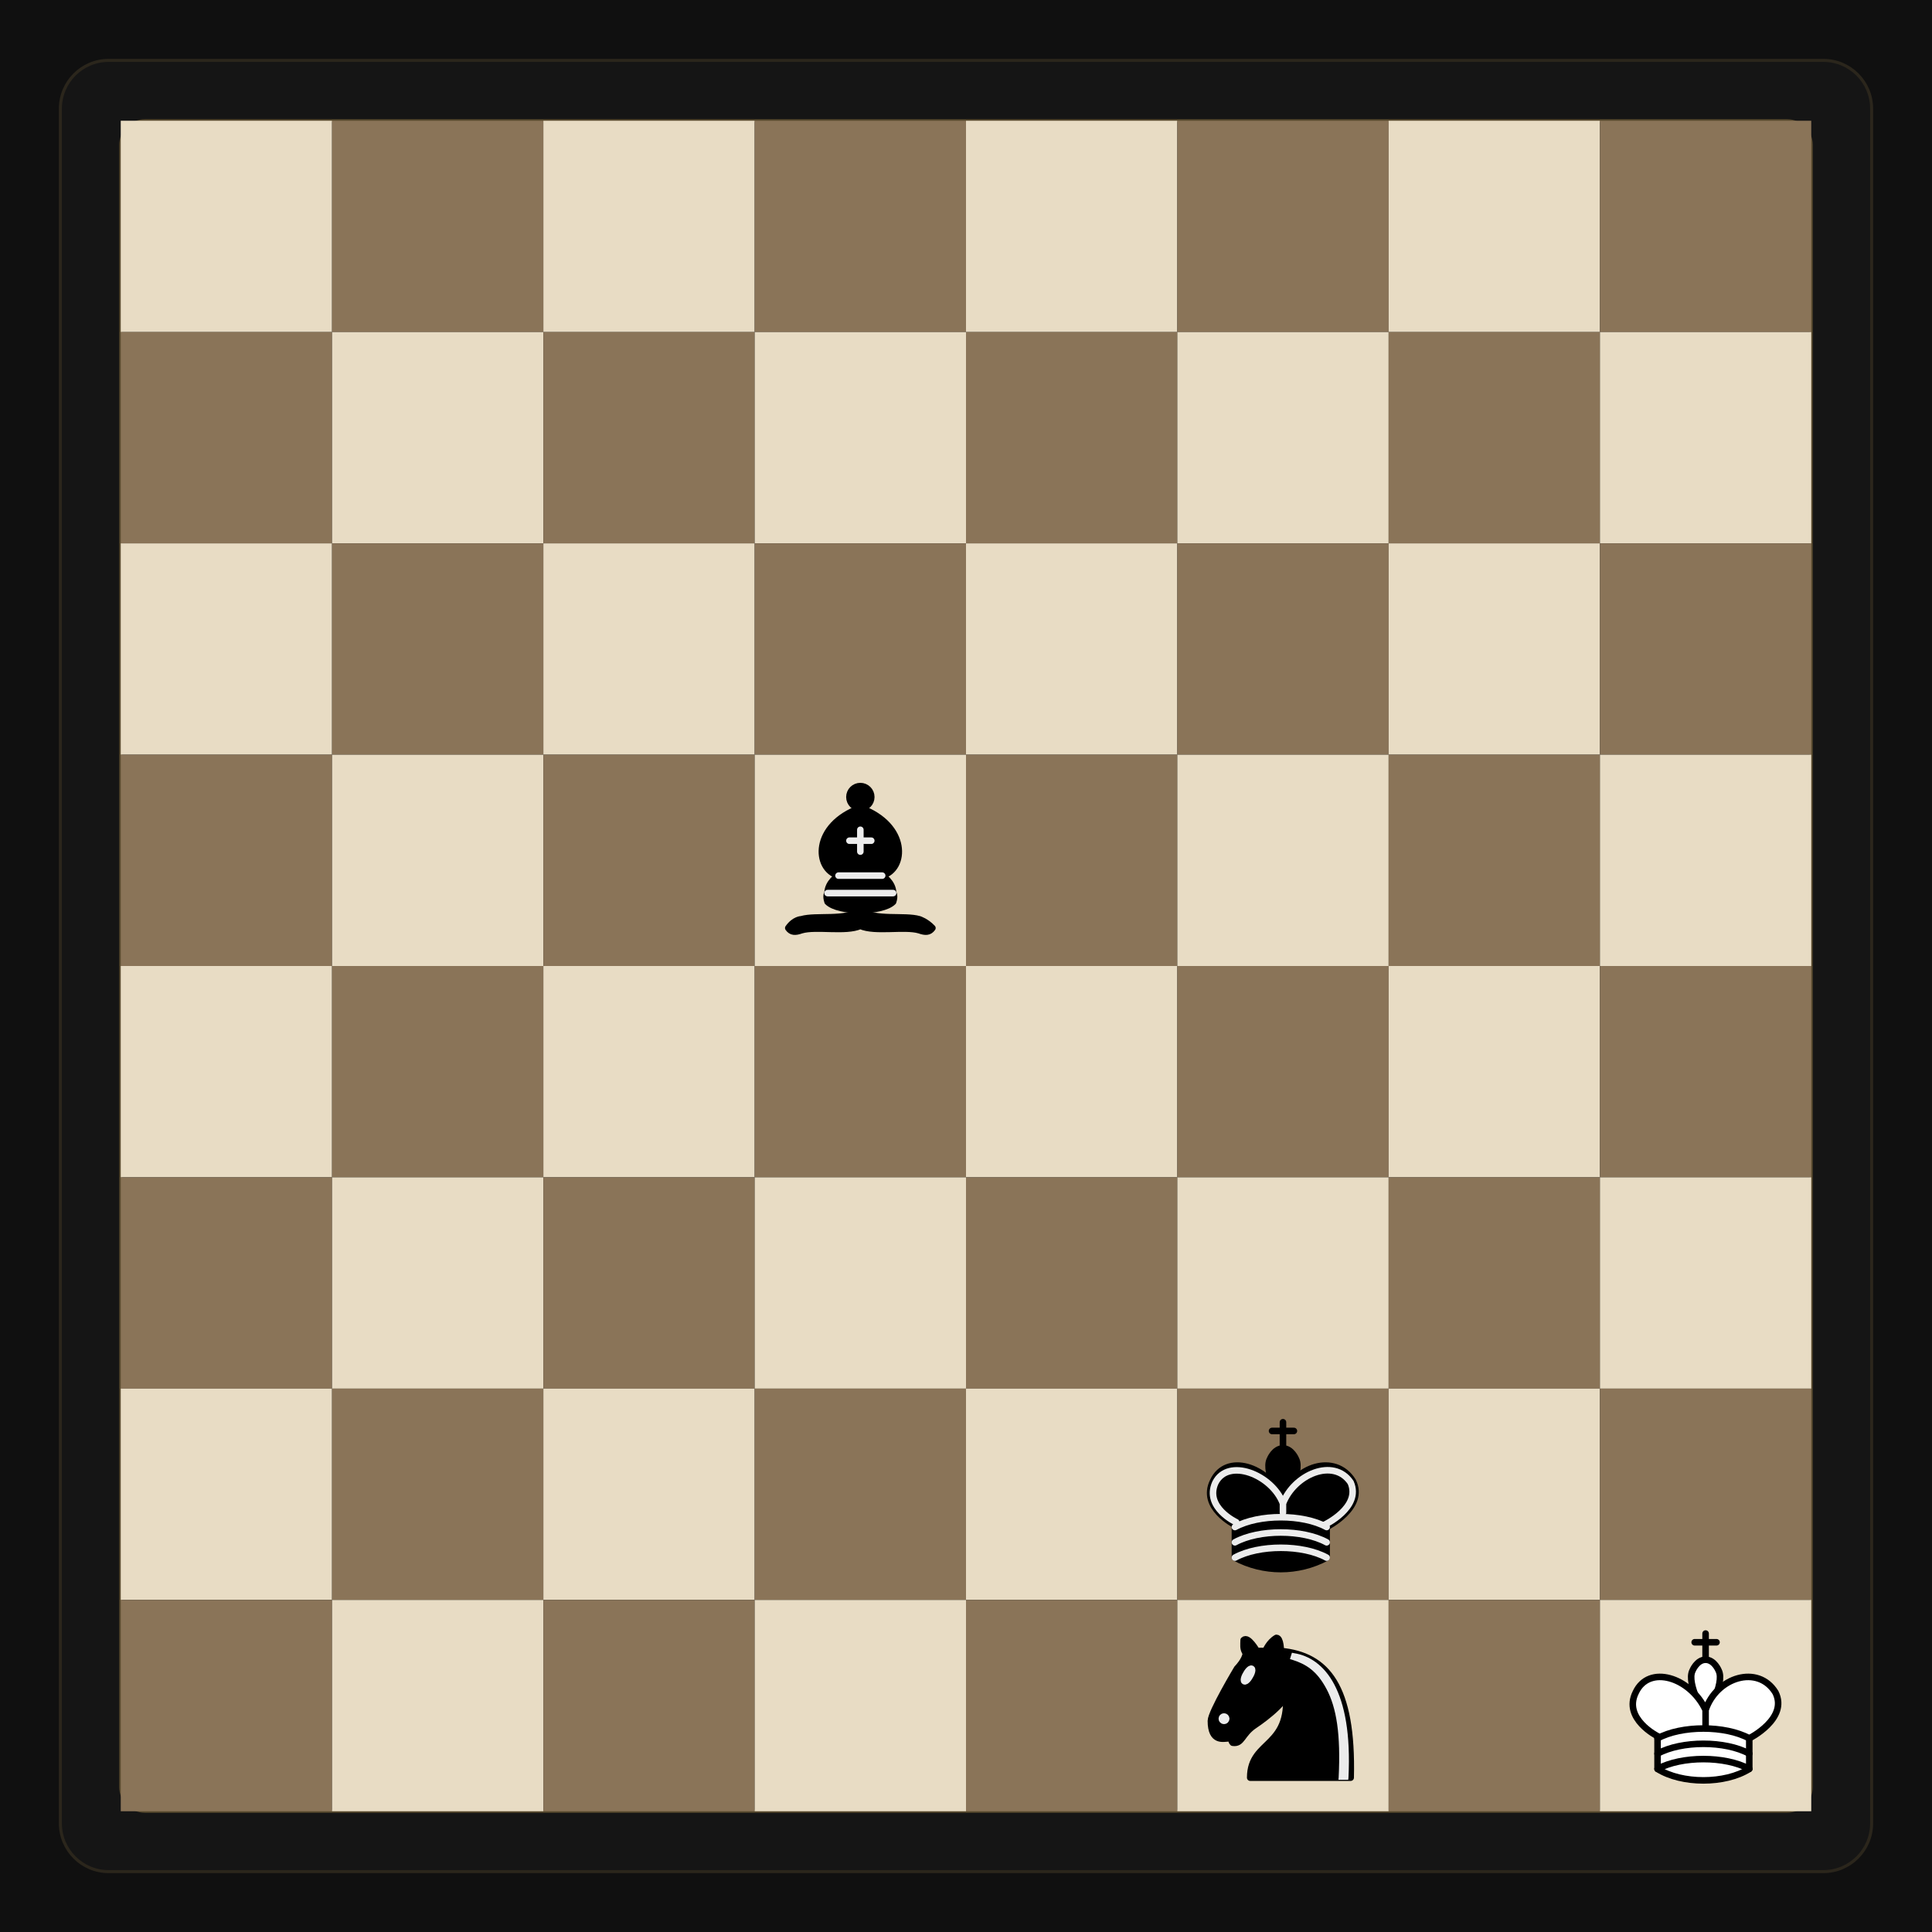
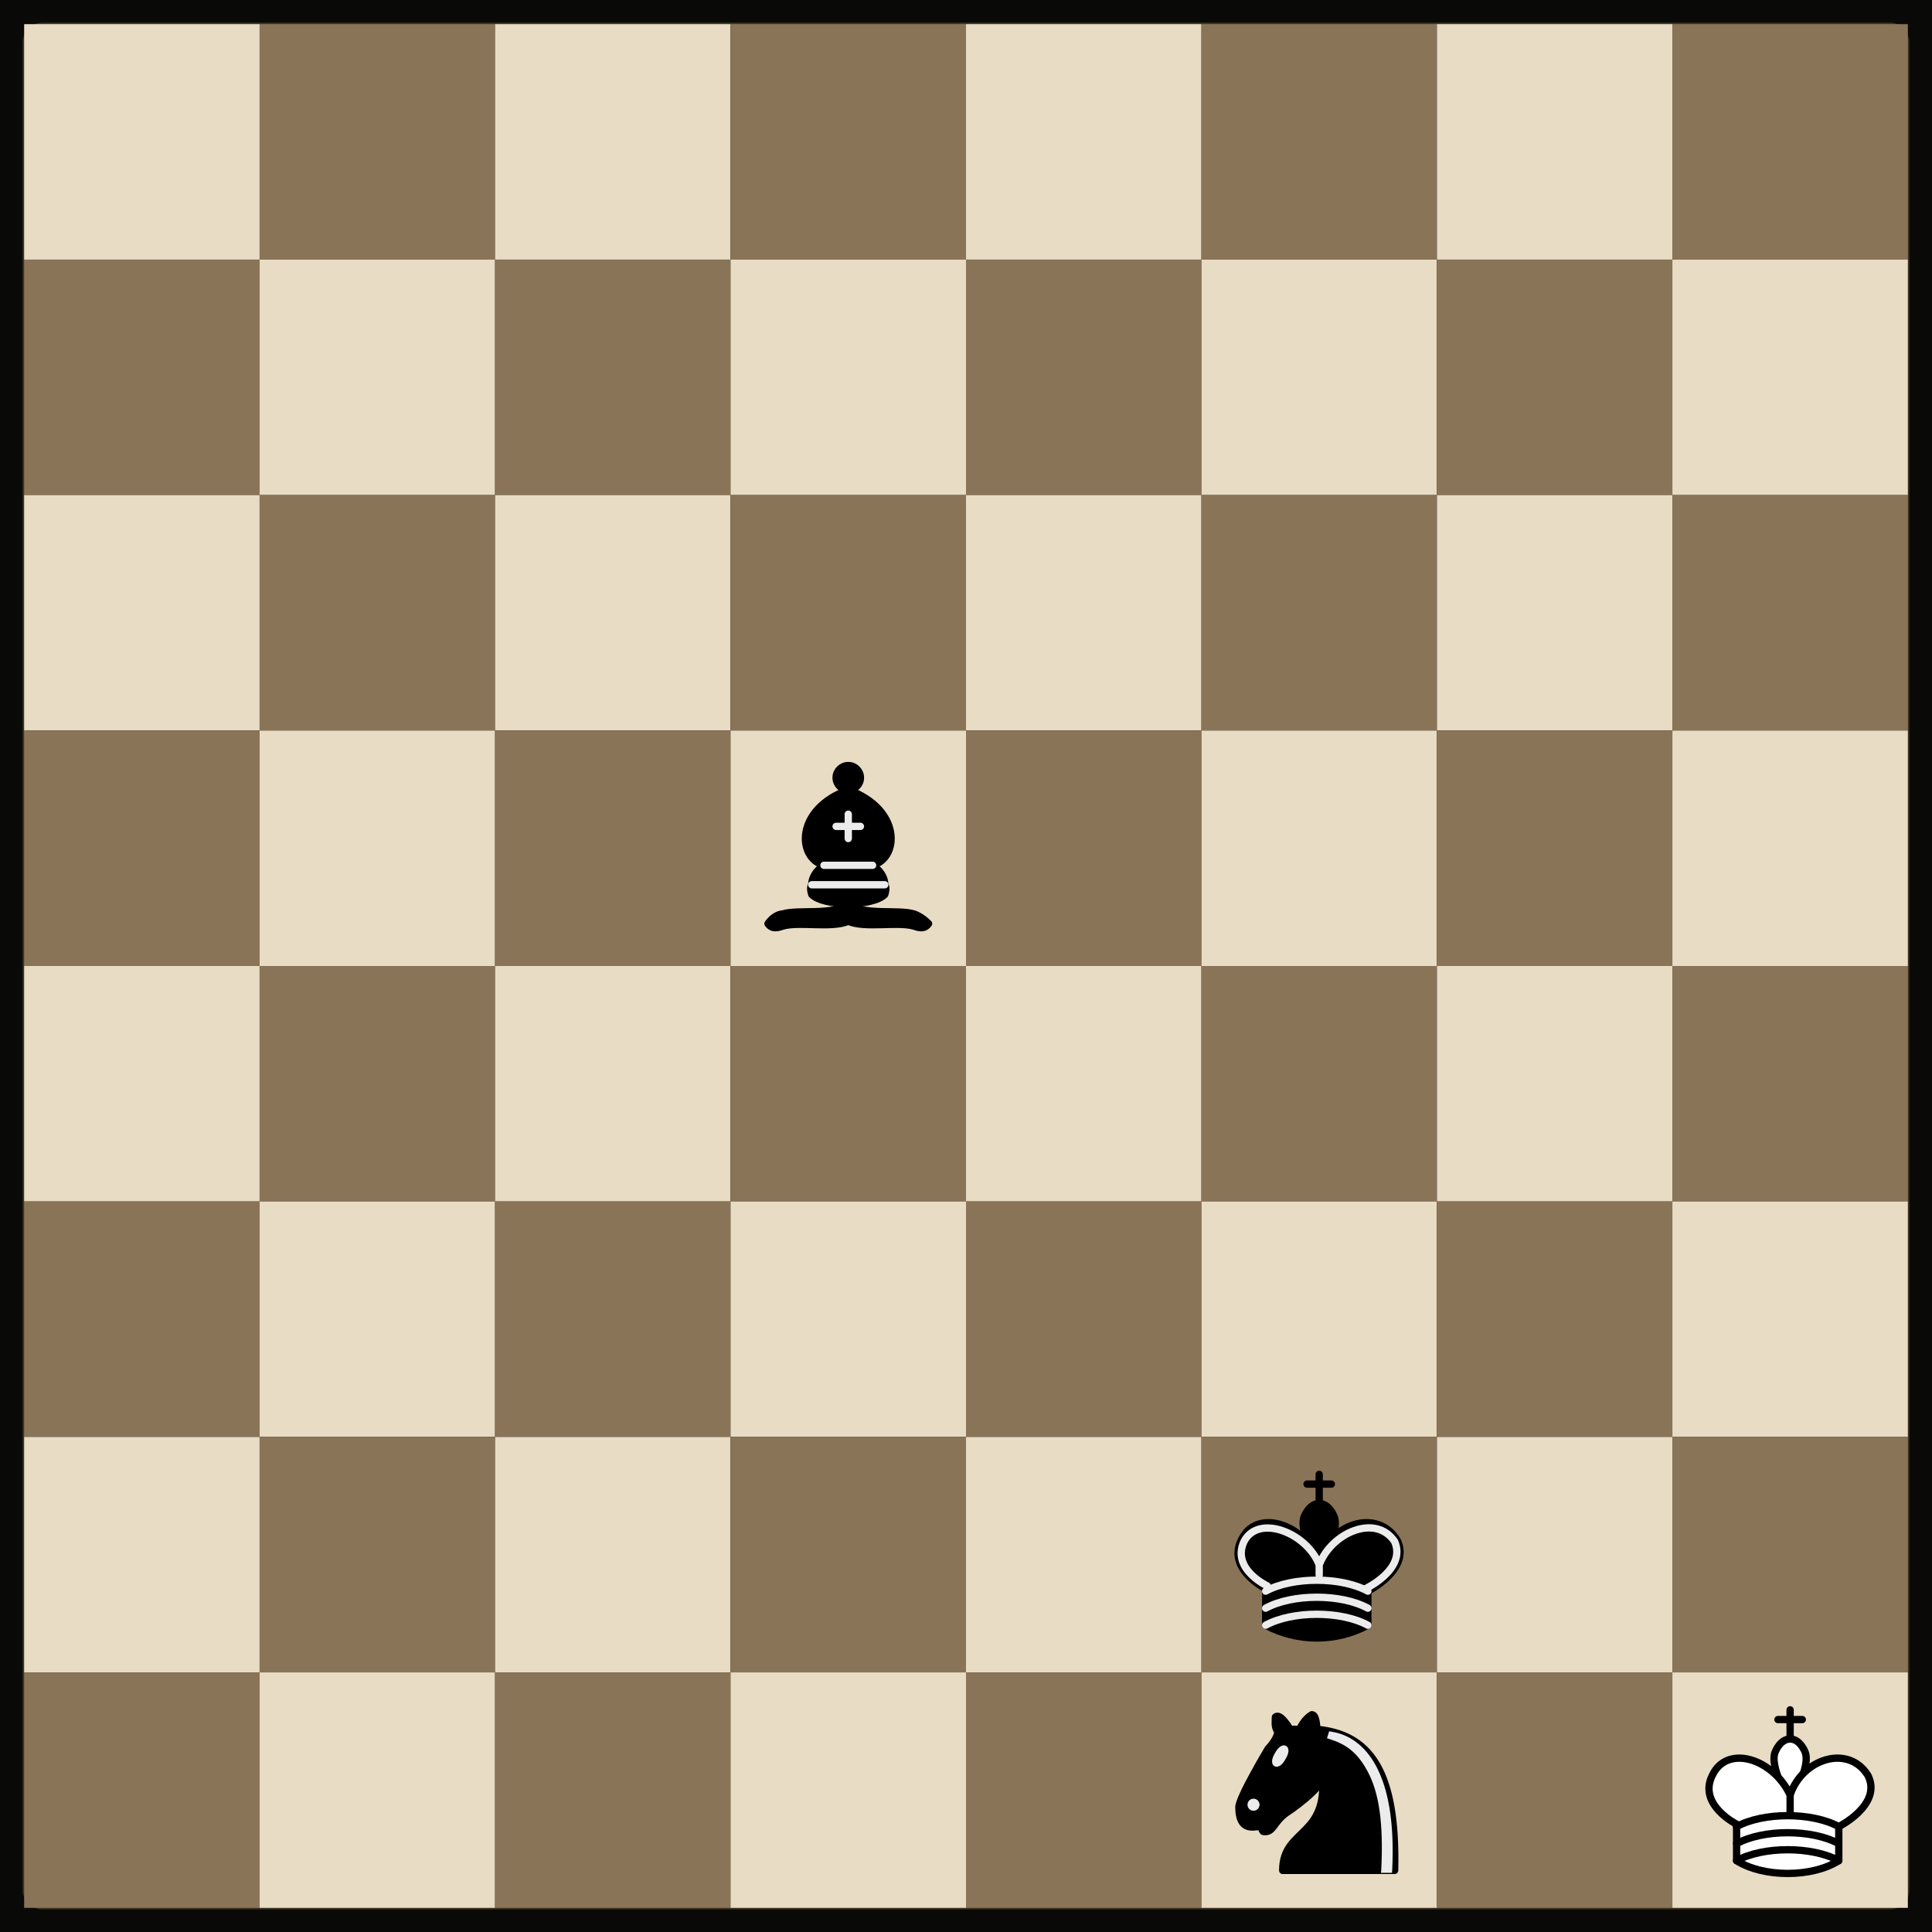
<svg xmlns="http://www.w3.org/2000/svg" width="640" height="640" viewBox="0 0 640 640" role="img" aria-label="Basic Knights Endgames (4-5 pieces)">
  <defs>
    <symbol id="piece-wk" viewBox="0 0 45 45">
      <g fill="none" fill-rule="evenodd" stroke="#000" stroke-linecap="round" stroke-linejoin="round" stroke-width="1.5">
        <path stroke-linejoin="miter" d="M22.5 11.63V6M20 8h5" />
        <path fill="#fff" stroke-linecap="butt" stroke-linejoin="miter" d="M22.5 25s4.5-7.5 3-10.5c0 0-1-2.5-3-2.5s-3 2.5-3 2.5c-1.5 3 3 10.5 3 10.5" />
        <path fill="#fff" d="M11.5 37c5.5 3.5 15.5 3.5 21 0v-7s9-4.5 6-10.5c-4-6.5-13.5-3.5-16 4V27v-3.5c-3.5-7.5-13-10.5-16-4-3 6 5 10 5 10z" />
        <path d="M11.5 30c5.5-3 15.5-3 21 0m-21 3.5c5.5-3 15.5-3 21 0m-21 3.5c5.5-3 15.5-3 21 0" />
      </g>
    </symbol>
    <symbol id="piece-wq" viewBox="0 0 45 45">
      <g fill="#fff" fill-rule="evenodd" stroke="#000" stroke-linecap="round" stroke-linejoin="round" stroke-width="1.5">
        <path d="M8 12a2 2 0 1 1-4 0 2 2 0 1 1 4 0m16.5-4.5a2 2 0 1 1-4 0 2 2 0 1 1 4 0M41 12a2 2 0 1 1-4 0 2 2 0 1 1 4 0M16 8.5a2 2 0 1 1-4 0 2 2 0 1 1 4 0M33 9a2 2 0 1 1-4 0 2 2 0 1 1 4 0" />
        <path stroke-linecap="butt" d="M9 26c8.5-1.5 21-1.5 27 0l2-12-7 11V11l-5.5 13.5-3-15-3 15-5.5-14V25L7 14z" />
        <path stroke-linecap="butt" d="M9 26c0 2 1.5 2 2.5 4 1 1.5 1 1 .5 3.5-1.5 1-1.5 2.5-1.5 2.5-1.5 1.5.5 2.5.5 2.5 6.5 1 16.5 1 23 0 0 0 1.5-1 0-2.5 0 0 .5-1.5-1-2.5-.5-2.5-.5-2 .5-3.5 1-2 2.5-2 2.5-4-8.5-1.5-18.5-1.5-27 0z" />
        <path fill="none" d="M11.5 30c3.5-1 18.5-1 22 0M12 33.5c6-1 15-1 21 0" />
      </g>
    </symbol>
    <symbol id="piece-wr" viewBox="0 0 45 45">
      <g fill="#fff" fill-rule="evenodd" stroke="#000" stroke-linecap="round" stroke-linejoin="round" stroke-width="1.5">
        <path stroke-linecap="butt" d="M9 39h27v-3H9zm3-3v-4h21v4zm-1-22V9h4v2h5V9h5v2h5V9h4v5" />
        <path d="m34 14-3 3H14l-3-3" />
        <path stroke-linecap="butt" stroke-linejoin="miter" d="M31 17v12.5H14V17" />
        <path d="m31 29.5 1.5 2.5h-20l1.5-2.5" />
        <path fill="none" stroke-linejoin="miter" d="M11 14h23" />
      </g>
    </symbol>
    <symbol id="piece-wb" viewBox="0 0 45 45">
      <g fill="none" fill-rule="evenodd" stroke="#000" stroke-linecap="round" stroke-linejoin="round" stroke-width="1.5">
        <g fill="#fff" stroke-linecap="butt">
          <path d="M9 36c3.39-.97 10.11.43 13.5-2 3.39 2.43 10.11 1.03 13.5 2 0 0 1.65.54 3 2-.68.97-1.65.99-3 .5-3.39-.97-10.11.46-13.5-1-3.39 1.46-10.11.03-13.5 1-1.35.49-2.32.47-3-.5 1.35-1.94 3-2 3-2z" />
          <path d="M15 32c2.5 2.5 12.5 2.5 15 0 .5-1.5 0-2 0-2 0-2.5-2.5-4-2.5-4 5.5-1.5 6-11.5-5-15.5-11 4-10.5 14-5 15.5 0 0-2.5 1.5-2.5 4 0 0-.5.5 0 2z" />
          <path d="M25 8a2.5 2.5 0 1 1-5 0 2.5 2.5 0 1 1 5 0z" />
        </g>
        <path stroke-linejoin="miter" d="M17.5 26h10M15 30h15m-7.5-14.5v5M20 18h5" />
      </g>
    </symbol>
    <symbol id="piece-wn" viewBox="0 0 45 45">
      <g fill="none" fill-rule="evenodd" stroke="#000" stroke-linecap="round" stroke-linejoin="round" stroke-width="1.5">
        <path fill="#fff" d="M22 10c10.5 1 16.5 8 16 29H15c0-9 10-6.5 8-21" />
        <path fill="#fff" d="M24 18c.38 2.91-5.55 7.37-8 9-3 2-2.82 4.34-5 4-1.042-.94 1.41-3.04 0-3-1 0 .19 1.23-1 2-1 0-4.003 1-4-4 0-2 6-12 6-12s1.89-1.9 2-3.5c-.73-.994-.5-2-.5-3 1-1 3 2.5 3 2.5h2s.78-1.992 2.5-3c1 0 1 3 1 3" />
        <path fill="#000" d="M9.5 25.5a.5.5 0 1 1-1 0 .5.5 0 1 1 1 0m5.433-9.75a.5 1.5 30 1 1-.866-.5.5 1.5 30 1 1 .866.5" />
      </g>
    </symbol>
    <symbol id="piece-wp" viewBox="0 0 45 45">
      <path fill="#fff" stroke="#000" stroke-linecap="round" stroke-width="1.5" d="M22.5 9c-2.21 0-4 1.79-4 4 0 .89.29 1.71.78 2.38C17.33 16.5 16 18.59 16 21c0 2.03.94 3.84 2.41 5.03-3 1.06-7.41 5.55-7.41 13.47h23c0-7.92-4.41-12.41-7.41-13.47 1.47-1.19 2.41-3 2.41-5.03 0-2.41-1.33-4.5-3.28-5.62.49-.67.78-1.49.78-2.38 0-2.21-1.79-4-4-4z" />
    </symbol>
    <symbol id="piece-bk" viewBox="0 0 45 45">
      <g fill="none" fill-rule="evenodd" stroke="#000" stroke-linecap="round" stroke-linejoin="round" stroke-width="1.5">
        <path stroke-linejoin="miter" d="M22.5 11.6V6" />
        <path fill="#000" stroke-linecap="butt" stroke-linejoin="miter" d="M22.5 25s4.5-7.5 3-10.5c0 0-1-2.5-3-2.5s-3 2.5-3 2.5c-1.5 3 3 10.5 3 10.5" />
        <path fill="#000" d="M11.5 37a22.3 22.3 0 0 0 21 0v-7s9-4.5 6-10.5c-4-6.5-13.5-3.5-16 4V27v-3.5c-3.5-7.5-13-10.5-16-4-3 6 5 10 5 10z" />
        <path stroke-linejoin="miter" d="M20 8h5" />
        <path stroke="#ececec" d="M32 29.5s8.5-4 6-9.7C34.1 14 25 18 22.5 24.6v2.1-2.1C20 18 9.9 14 7 19.9c-2.5 5.6 4.8 9 4.8 9" />
        <path stroke="#ececec" d="M11.5 30c5.5-3 15.5-3 21 0m-21 3.5c5.5-3 15.5-3 21 0m-21 3.5c5.5-3 15.5-3 21 0" />
      </g>
    </symbol>
    <symbol id="piece-bq" viewBox="0 0 45 45">
      <g fill-rule="evenodd" stroke="#000" stroke-linecap="round" stroke-linejoin="round" stroke-width="1.5">
        <g stroke="none">
          <circle cx="6" cy="12" r="2.75" />
          <circle cx="14" cy="9" r="2.75" />
          <circle cx="22.5" cy="8" r="2.75" />
          <circle cx="31" cy="9" r="2.75" />
          <circle cx="39" cy="12" r="2.75" />
        </g>
        <path stroke-linecap="butt" d="M9 26c8.5-1.5 21-1.5 27 0l2.5-12.5L31 25l-.3-14.1-5.2 13.6-3-14.5-3 14.5-5.2-13.6L14 25 6.5 13.5z" />
        <path stroke-linecap="butt" d="M9 26c0 2 1.5 2 2.5 4 1 1.5 1 1 .5 3.5-1.5 1-1.5 2.5-1.5 2.5-1.5 1.5.5 2.5.5 2.5 6.5 1 16.5 1 23 0 0 0 1.5-1 0-2.5 0 0 .5-1.5-1-2.5-.5-2.5-.5-2 .5-3.5 1-2 2.5-2 2.5-4-8.5-1.5-18.5-1.5-27 0z" />
        <path fill="none" stroke-linecap="butt" d="M11 38.5a35 35 1 0 0 23 0" />
        <path fill="none" stroke="#ececec" d="M11 29a35 35 1 0 1 23 0m-21.5 2.5h20m-21 3a35 35 1 0 0 22 0m-23 3a35 35 1 0 0 24 0" />
      </g>
    </symbol>
    <symbol id="piece-br" viewBox="0 0 45 45">
      <g fill-rule="evenodd" stroke="#000" stroke-linecap="round" stroke-linejoin="round" stroke-width="1.5">
        <path stroke-linecap="butt" d="M9 39h27v-3H9zm3.5-7 1.5-2.5h17l1.5 2.5zm-.5 4v-4h21v4z" />
        <path stroke-linecap="butt" stroke-linejoin="miter" d="M14 29.5v-13h17v13z" />
        <path stroke-linecap="butt" d="M14 16.5 11 14h23l-3 2.5zM11 14V9h4v2h5V9h5v2h5V9h4v5z" />
        <path fill="none" stroke="#ececec" stroke-linejoin="miter" stroke-width="1" d="M12 35.5h21m-20-4h19m-18-2h17m-17-13h17M11 14h23" />
      </g>
    </symbol>
    <symbol id="piece-bb" viewBox="0 0 45 45">
      <g fill="none" fill-rule="evenodd" stroke="#000" stroke-linecap="round" stroke-linejoin="round" stroke-width="1.5">
        <g fill="#000" stroke-linecap="butt">
          <path d="M9 36c3.4-1 10.1.4 13.5-2 3.4 2.4 10.1 1 13.5 2 0 0 1.6.5 3 2-.7 1-1.6 1-3 .5-3.4-1-10.1.5-13.5-1-3.4 1.5-10.1 0-13.5 1-1.4.5-2.3.5-3-.5 1.4-2 3-2 3-2z" />
          <path d="M15 32c2.5 2.5 12.5 2.5 15 0 .5-1.5 0-2 0-2 0-2.5-2.5-4-2.5-4 5.5-1.5 6-11.5-5-15.5-11 4-10.5 14-5 15.5 0 0-2.5 1.5-2.5 4 0 0-.5.5 0 2z" />
          <path d="M25 8a2.5 2.5 0 1 1-5 0 2.5 2.5 0 1 1 5 0z" />
        </g>
        <path stroke="#ececec" stroke-linejoin="miter" d="M17.5 26h10M15 30h15m-7.5-14.5v5M20 18h5" />
      </g>
    </symbol>
    <symbol id="piece-bn" viewBox="0 0 45 45">
      <g fill="none" fill-rule="evenodd" stroke="#000" stroke-linecap="round" stroke-linejoin="round" stroke-width="1.5">
        <path fill="#000" d="M22 10c10.5 1 16.5 8 16 29H15c0-9 10-6.5 8-21" />
        <path fill="#000" d="M24 18c.38 2.91-5.55 7.37-8 9-3 2-2.82 4.34-5 4-1.04-.94 1.41-3.04 0-3-1 0 .19 1.23-1 2-1 0-4 1-4-4 0-2 6-12 6-12s1.89-1.9 2-3.5c-.73-1-.5-2-.5-3 1-1 3 2.5 3 2.5h2s.78-2 2.5-3c1 0 1 3 1 3" />
        <path fill="#ececec" stroke="#ececec" d="M9.5 25.5a.5.5 0 1 1-1 0 .5.5 0 1 1 1 0m5.43-9.75a.5 1.5 30 1 1-.86-.5.5 1.5 30 1 1 .86.5" />
        <path fill="#ececec" stroke="none" d="m24.55 10.4-.45 1.45.5.15c3.15 1 5.65 2.49 7.9 6.75S35.75 29.06 35.25 39l-.05.5h2.25l.05-.5c.5-10.06-.88-16.85-3.25-21.34s-5.79-6.64-9.19-7.16z" />
      </g>
    </symbol>
    <symbol id="piece-bp" viewBox="0 0 45 45">
      <path stroke="#000" stroke-linecap="round" stroke-width="1.5" d="M22.5 9a4 4 0 0 0-3.22 6.38 6.48 6.48 0 0 0-.87 10.65c-3 1.06-7.41 5.55-7.41 13.47h23c0-7.92-4.41-12.41-7.41-13.47a6.46 6.46 0 0 0-.87-10.65A4.01 4.01 0 0 0 22.5 9z" />
    </symbol>
  </defs>
-   <rect width="640" height="640" fill="#101010" />
-   <rect x="20" y="20" width="600" height="600" rx="16" fill="#151515" stroke="#2b261c" />
-   <rect x="40" y="40" width="560" height="560" rx="8" fill="#111" stroke="#c5a059" stroke-opacity="0.38" />
-   <rect x="40" y="40" width="70" height="70" fill="#e8dcc4" />
-   <rect x="110" y="40" width="70" height="70" fill="#8a7458" />
-   <rect x="180" y="40" width="70" height="70" fill="#e8dcc4" />
-   <rect x="250" y="40" width="70" height="70" fill="#8a7458" />
-   <rect x="320" y="40" width="70" height="70" fill="#e8dcc4" />
-   <rect x="390" y="40" width="70" height="70" fill="#8a7458" />
-   <rect x="460" y="40" width="70" height="70" fill="#e8dcc4" />
-   <rect x="530" y="40" width="70" height="70" fill="#8a7458" />
-   <rect x="40" y="110" width="70" height="70" fill="#8a7458" />
-   <rect x="110" y="110" width="70" height="70" fill="#e8dcc4" />
-   <rect x="180" y="110" width="70" height="70" fill="#8a7458" />
-   <rect x="250" y="110" width="70" height="70" fill="#e8dcc4" />
-   <rect x="320" y="110" width="70" height="70" fill="#8a7458" />
-   <rect x="390" y="110" width="70" height="70" fill="#e8dcc4" />
-   <rect x="460" y="110" width="70" height="70" fill="#8a7458" />
-   <rect x="530" y="110" width="70" height="70" fill="#e8dcc4" />
-   <rect x="40" y="180" width="70" height="70" fill="#e8dcc4" />
-   <rect x="110" y="180" width="70" height="70" fill="#8a7458" />
-   <rect x="180" y="180" width="70" height="70" fill="#e8dcc4" />
-   <rect x="250" y="180" width="70" height="70" fill="#8a7458" />
-   <rect x="320" y="180" width="70" height="70" fill="#e8dcc4" />
-   <rect x="390" y="180" width="70" height="70" fill="#8a7458" />
-   <rect x="460" y="180" width="70" height="70" fill="#e8dcc4" />
-   <rect x="530" y="180" width="70" height="70" fill="#8a7458" />
-   <rect x="40" y="250" width="70" height="70" fill="#8a7458" />
-   <rect x="110" y="250" width="70" height="70" fill="#e8dcc4" />
-   <rect x="180" y="250" width="70" height="70" fill="#8a7458" />
-   <rect x="250" y="250" width="70" height="70" fill="#e8dcc4" />
-   <rect x="320" y="250" width="70" height="70" fill="#8a7458" />
-   <rect x="390" y="250" width="70" height="70" fill="#e8dcc4" />
-   <rect x="460" y="250" width="70" height="70" fill="#8a7458" />
-   <rect x="530" y="250" width="70" height="70" fill="#e8dcc4" />
-   <rect x="40" y="320" width="70" height="70" fill="#e8dcc4" />
-   <rect x="110" y="320" width="70" height="70" fill="#8a7458" />
-   <rect x="180" y="320" width="70" height="70" fill="#e8dcc4" />
-   <rect x="250" y="320" width="70" height="70" fill="#8a7458" />
-   <rect x="320" y="320" width="70" height="70" fill="#e8dcc4" />
-   <rect x="390" y="320" width="70" height="70" fill="#8a7458" />
-   <rect x="460" y="320" width="70" height="70" fill="#e8dcc4" />
-   <rect x="530" y="320" width="70" height="70" fill="#8a7458" />
-   <rect x="40" y="390" width="70" height="70" fill="#8a7458" />
-   <rect x="110" y="390" width="70" height="70" fill="#e8dcc4" />
-   <rect x="180" y="390" width="70" height="70" fill="#8a7458" />
-   <rect x="250" y="390" width="70" height="70" fill="#e8dcc4" />
-   <rect x="320" y="390" width="70" height="70" fill="#8a7458" />
-   <rect x="390" y="390" width="70" height="70" fill="#e8dcc4" />
-   <rect x="460" y="390" width="70" height="70" fill="#8a7458" />
-   <rect x="530" y="390" width="70" height="70" fill="#e8dcc4" />
-   <rect x="40" y="460" width="70" height="70" fill="#e8dcc4" />
-   <rect x="110" y="460" width="70" height="70" fill="#8a7458" />
-   <rect x="180" y="460" width="70" height="70" fill="#e8dcc4" />
-   <rect x="250" y="460" width="70" height="70" fill="#8a7458" />
-   <rect x="320" y="460" width="70" height="70" fill="#e8dcc4" />
-   <rect x="390" y="460" width="70" height="70" fill="#8a7458" />
-   <rect x="460" y="460" width="70" height="70" fill="#e8dcc4" />
-   <rect x="530" y="460" width="70" height="70" fill="#8a7458" />
-   <rect x="40" y="530" width="70" height="70" fill="#8a7458" />
-   <rect x="110" y="530" width="70" height="70" fill="#e8dcc4" />
-   <rect x="180" y="530" width="70" height="70" fill="#8a7458" />
-   <rect x="250" y="530" width="70" height="70" fill="#e8dcc4" />
-   <rect x="320" y="530" width="70" height="70" fill="#8a7458" />
-   <rect x="390" y="530" width="70" height="70" fill="#e8dcc4" />
-   <rect x="460" y="530" width="70" height="70" fill="#8a7458" />
-   <rect x="530" y="530" width="70" height="70" fill="#e8dcc4" />
-   <use href="#piece-bb" x="252.45" y="252.45" width="65.1" height="65.1" />
-   <use href="#piece-bk" x="392.45" y="462.45" width="65.1" height="65.1" />
-   <use href="#piece-bn" x="392.45" y="532.45" width="65.1" height="65.1" />
-   <use href="#piece-wk" x="532.45" y="532.45" width="65.1" height="65.1" />
+   <rect width="640" height="640" fill="#090a08" />
+   <rect x="8" y="8" width="624" height="624" rx="6" fill="#111" stroke="#c5a059" stroke-opacity="0.28" />
+   <rect x="8" y="8" width="78" height="78" fill="#e8dcc4" />
+   <rect x="86" y="8" width="78" height="78" fill="#8a7458" />
+   <rect x="164" y="8" width="78" height="78" fill="#e8dcc4" />
+   <rect x="242" y="8" width="78" height="78" fill="#8a7458" />
+   <rect x="320" y="8" width="78" height="78" fill="#e8dcc4" />
+   <rect x="398" y="8" width="78" height="78" fill="#8a7458" />
+   <rect x="476" y="8" width="78" height="78" fill="#e8dcc4" />
+   <rect x="554" y="8" width="78" height="78" fill="#8a7458" />
+   <rect x="8" y="86" width="78" height="78" fill="#8a7458" />
+   <rect x="86" y="86" width="78" height="78" fill="#e8dcc4" />
+   <rect x="164" y="86" width="78" height="78" fill="#8a7458" />
+   <rect x="242" y="86" width="78" height="78" fill="#e8dcc4" />
+   <rect x="320" y="86" width="78" height="78" fill="#8a7458" />
+   <rect x="398" y="86" width="78" height="78" fill="#e8dcc4" />
+   <rect x="476" y="86" width="78" height="78" fill="#8a7458" />
+   <rect x="554" y="86" width="78" height="78" fill="#e8dcc4" />
+   <rect x="8" y="164" width="78" height="78" fill="#e8dcc4" />
+   <rect x="86" y="164" width="78" height="78" fill="#8a7458" />
+   <rect x="164" y="164" width="78" height="78" fill="#e8dcc4" />
+   <rect x="242" y="164" width="78" height="78" fill="#8a7458" />
+   <rect x="320" y="164" width="78" height="78" fill="#e8dcc4" />
+   <rect x="398" y="164" width="78" height="78" fill="#8a7458" />
+   <rect x="476" y="164" width="78" height="78" fill="#e8dcc4" />
+   <rect x="554" y="164" width="78" height="78" fill="#8a7458" />
+   <rect x="8" y="242" width="78" height="78" fill="#8a7458" />
+   <rect x="86" y="242" width="78" height="78" fill="#e8dcc4" />
+   <rect x="164" y="242" width="78" height="78" fill="#8a7458" />
+   <rect x="242" y="242" width="78" height="78" fill="#e8dcc4" />
+   <rect x="320" y="242" width="78" height="78" fill="#8a7458" />
+   <rect x="398" y="242" width="78" height="78" fill="#e8dcc4" />
+   <rect x="476" y="242" width="78" height="78" fill="#8a7458" />
+   <rect x="554" y="242" width="78" height="78" fill="#e8dcc4" />
+   <rect x="8" y="320" width="78" height="78" fill="#e8dcc4" />
+   <rect x="86" y="320" width="78" height="78" fill="#8a7458" />
+   <rect x="164" y="320" width="78" height="78" fill="#e8dcc4" />
+   <rect x="242" y="320" width="78" height="78" fill="#8a7458" />
+   <rect x="320" y="320" width="78" height="78" fill="#e8dcc4" />
+   <rect x="398" y="320" width="78" height="78" fill="#8a7458" />
+   <rect x="476" y="320" width="78" height="78" fill="#e8dcc4" />
+   <rect x="554" y="320" width="78" height="78" fill="#8a7458" />
+   <rect x="8" y="398" width="78" height="78" fill="#8a7458" />
+   <rect x="86" y="398" width="78" height="78" fill="#e8dcc4" />
+   <rect x="164" y="398" width="78" height="78" fill="#8a7458" />
+   <rect x="242" y="398" width="78" height="78" fill="#e8dcc4" />
+   <rect x="320" y="398" width="78" height="78" fill="#8a7458" />
+   <rect x="398" y="398" width="78" height="78" fill="#e8dcc4" />
+   <rect x="476" y="398" width="78" height="78" fill="#8a7458" />
+   <rect x="554" y="398" width="78" height="78" fill="#e8dcc4" />
+   <rect x="8" y="476" width="78" height="78" fill="#e8dcc4" />
+   <rect x="86" y="476" width="78" height="78" fill="#8a7458" />
+   <rect x="164" y="476" width="78" height="78" fill="#e8dcc4" />
+   <rect x="242" y="476" width="78" height="78" fill="#8a7458" />
+   <rect x="320" y="476" width="78" height="78" fill="#e8dcc4" />
+   <rect x="398" y="476" width="78" height="78" fill="#8a7458" />
+   <rect x="476" y="476" width="78" height="78" fill="#e8dcc4" />
+   <rect x="554" y="476" width="78" height="78" fill="#8a7458" />
+   <rect x="8" y="554" width="78" height="78" fill="#8a7458" />
+   <rect x="86" y="554" width="78" height="78" fill="#e8dcc4" />
+   <rect x="164" y="554" width="78" height="78" fill="#8a7458" />
+   <rect x="242" y="554" width="78" height="78" fill="#e8dcc4" />
+   <rect x="320" y="554" width="78" height="78" fill="#8a7458" />
+   <rect x="398" y="554" width="78" height="78" fill="#e8dcc4" />
+   <rect x="476" y="554" width="78" height="78" fill="#8a7458" />
+   <rect x="554" y="554" width="78" height="78" fill="#e8dcc4" />
+   <use href="#piece-bb" x="244.73" y="244.73" width="72.54" height="72.54" />
+   <use href="#piece-bk" x="400.73" y="478.73" width="72.54" height="72.54" />
+   <use href="#piece-bn" x="400.73" y="556.73" width="72.54" height="72.54" />
+   <use href="#piece-wk" x="556.73" y="556.73" width="72.54" height="72.54" />
</svg>
